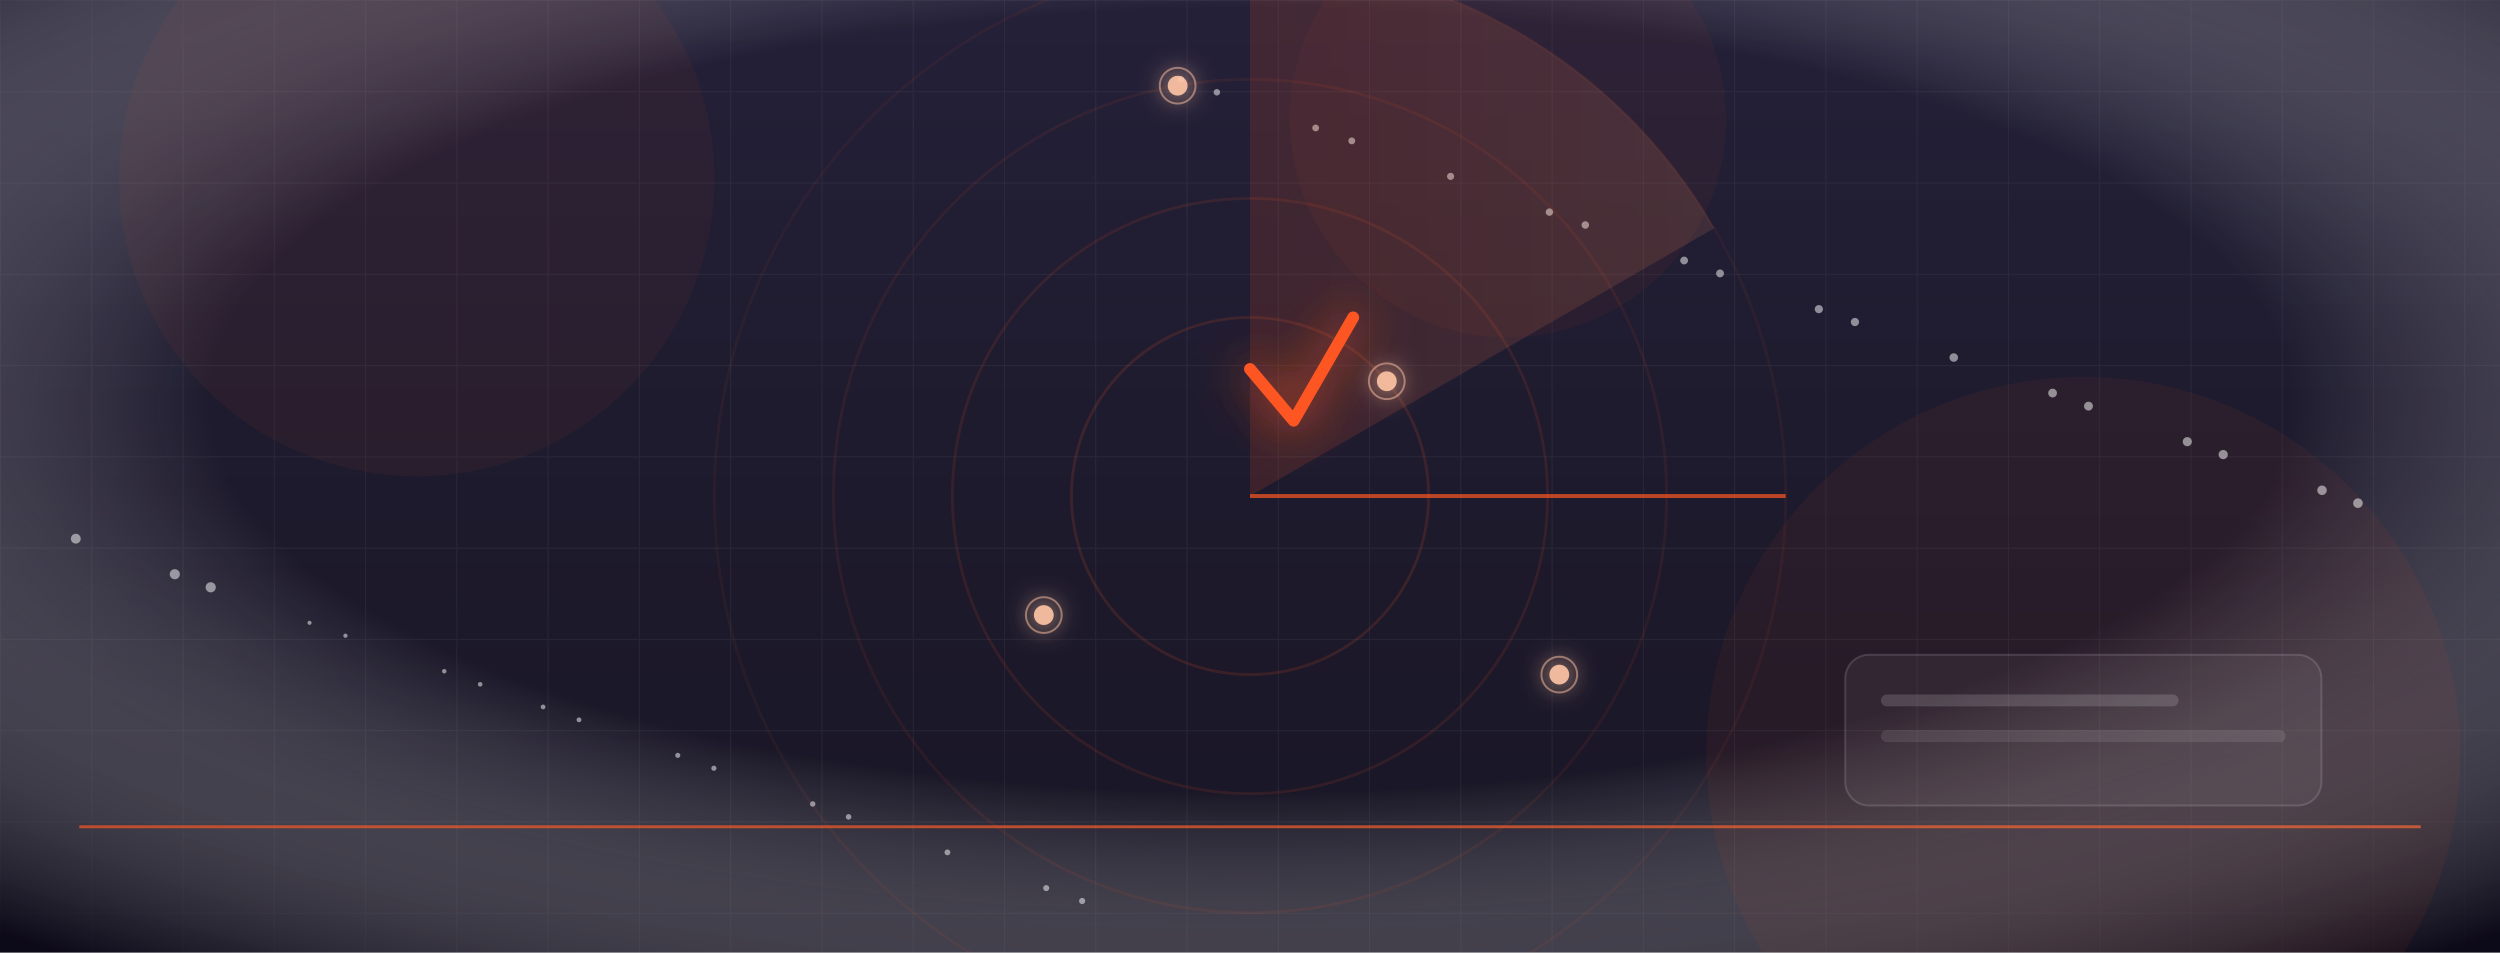
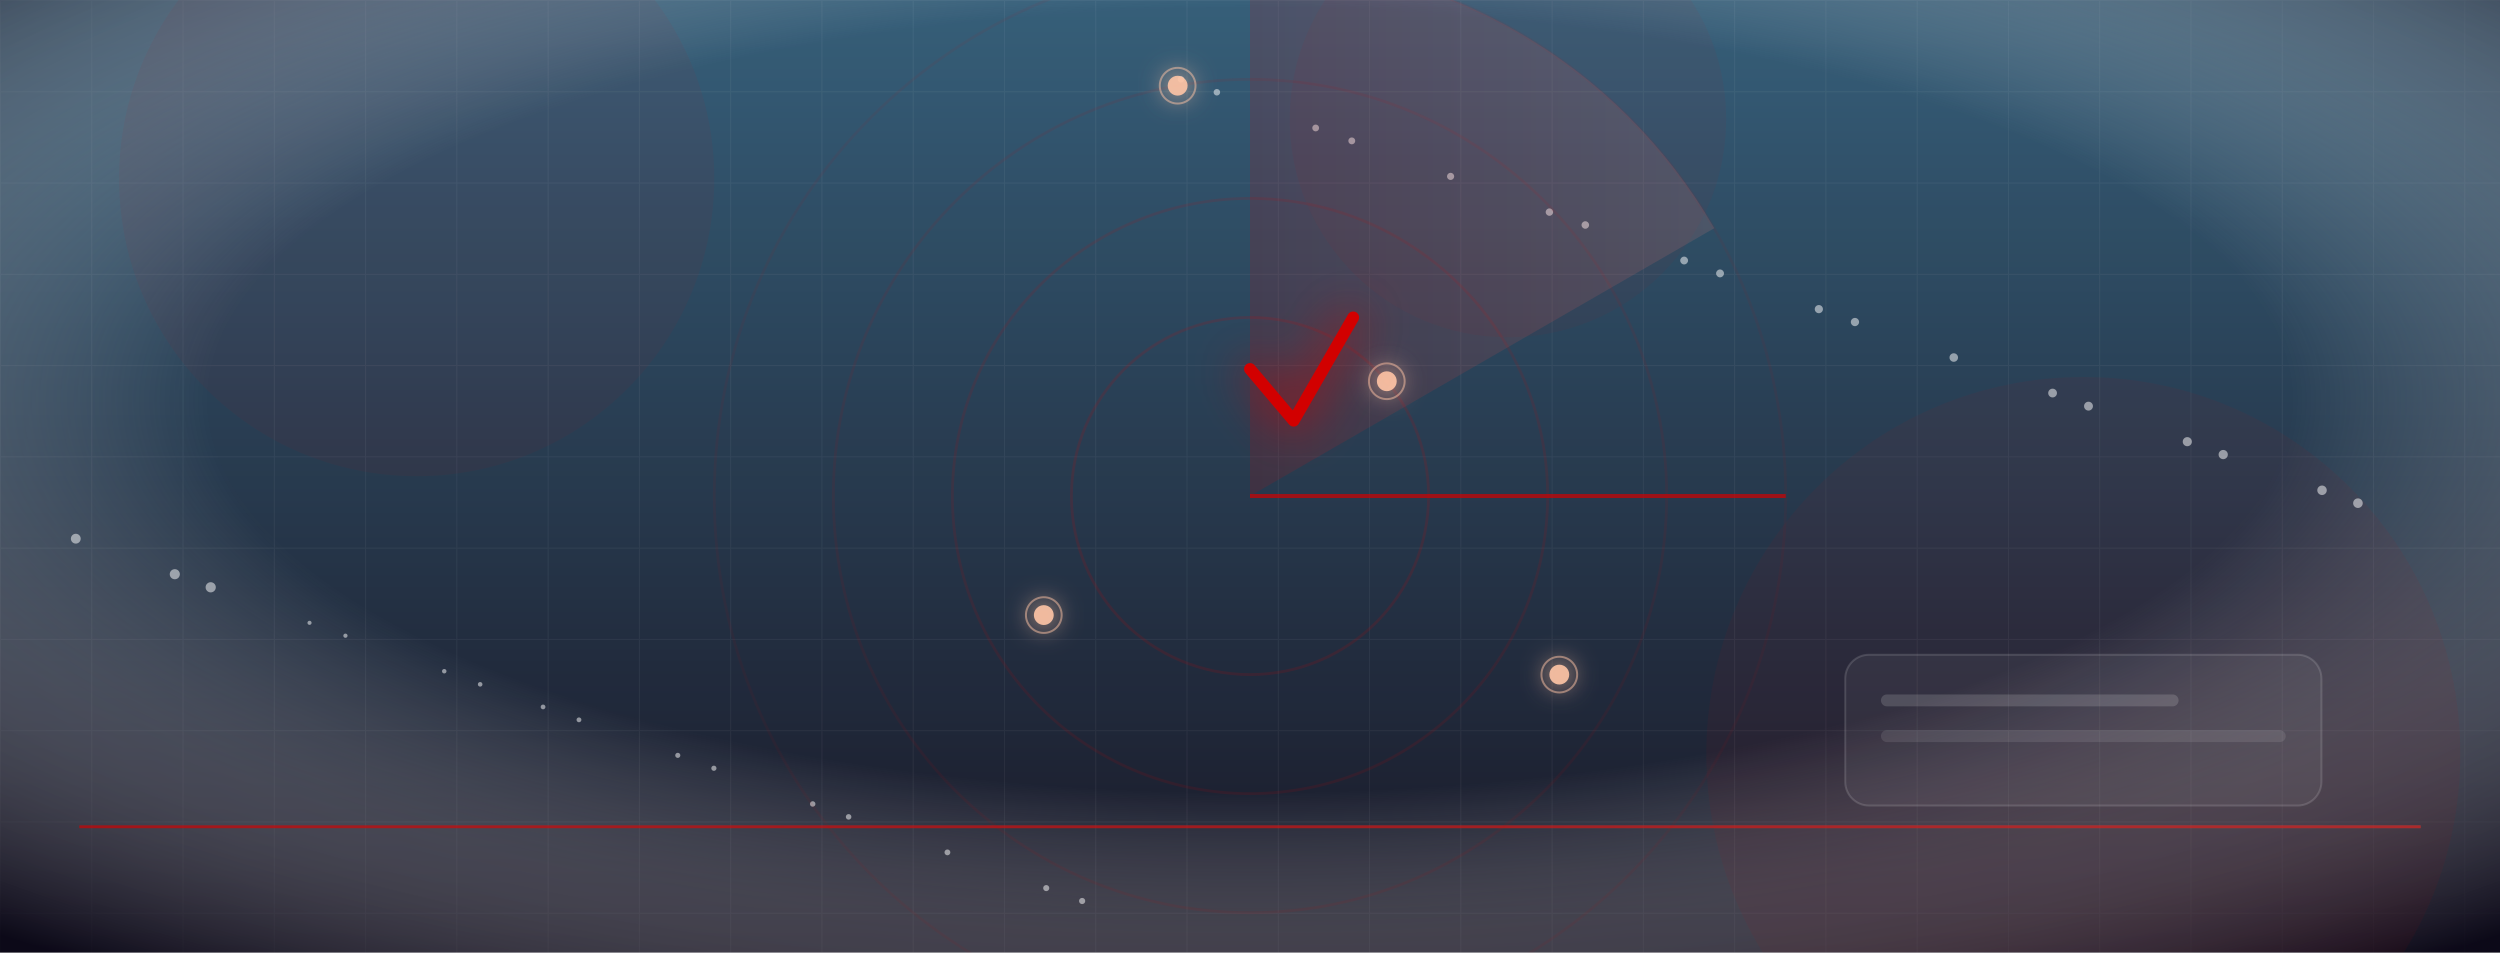
<svg xmlns="http://www.w3.org/2000/svg" viewBox="0 0 1260 480" preserveAspectRatio="xMidYMid slice" width="1260" height="480">
  <defs>
    <linearGradient id="bg" x1="0" y1="0" x2="0" y2="1">
-       <stop offset="0" stop-color="#18142D" />
+       <stop offset="0" stop-color="#2b5672" />
      <stop offset="1" stop-color="#0C0918" />
    </linearGradient>
    <linearGradient id="acc" x1="0" y1="0" x2="1" y2="0">
-       <stop offset="0" stop-color="#FE5722" />
-       <stop offset="1" stop-color="#FF9A62" />
+       <stop offset="0" stop-color="#d20000" />
+       <stop offset="1" stop-color="#ff8a7c" />
    </linearGradient>
    <linearGradient id="accv" x1="0" y1="0" x2="0" y2="1">
-       <stop offset="0" stop-color="#FE5722" />
-       <stop offset="1" stop-color="#FF9A62" />
+       <stop offset="0" stop-color="#d20000" />
+       <stop offset="1" stop-color="#ff8a7c" />
    </linearGradient>
    <radialGradient id="vig" cx="0.5" cy="0.42" r="0.75">
      <stop offset="0.55" stop-color="#FFFFFF" stop-opacity="0.05" />
      <stop offset="1" stop-color="#0C0918" stop-opacity="0.85" />
    </radialGradient>
    <filter id="glow" x="-60%" y="-60%" width="220%" height="220%">
      <feGaussianBlur stdDeviation="6" result="b" />
      <feMerge>
        <feMergeNode in="b" />
        <feMergeNode in="SourceGraphic" />
      </feMerge>
    </filter>
    <filter id="glow2" x="-80%" y="-80%" width="260%" height="260%">
      <feGaussianBlur stdDeviation="12" result="b" />
      <feMerge>
        <feMergeNode in="b" />
        <feMergeNode in="SourceGraphic" />
      </feMerge>
    </filter>
    <pattern id="grid" width="46" height="46" patternUnits="userSpaceOnUse">
      <path d="M46 0H0V46" fill="none" stroke="#FFFFFF" stroke-opacity="0.05" stroke-width="1" />
    </pattern>
  </defs>
  <rect width="1260" height="480" fill="url(#bg)" />
  <rect width="1260" height="480" fill="url(#grid)" />
  <rect width="1260" height="480" fill="url(#vig)" />
-   <circle cx="210" cy="90" r="150" fill="#FE5722" fill-opacity="0.05" />
-   <circle cx="1050" cy="380" r="190" fill="#FE5722" fill-opacity="0.055" />
-   <circle cx="760" cy="60" r="110" fill="#FE5722" fill-opacity="0.045" />
+   <circle cx="210" cy="90" r="150" fill="#d20000" fill-opacity="0.05" />
+   <circle cx="1050" cy="380" r="190" fill="#d20000" fill-opacity="0.055" />
+   <circle cx="760" cy="60" r="110" fill="#d20000" fill-opacity="0.045" />
  <g>
    <circle cx="273.7" cy="356.3" r="1.2" fill="#FFFFFF" fill-opacity="0.5">
      <animate attributeName="opacity" values="0.5;0.08;0.5" dur="5.3s" begin="1.5s" repeatCount="indefinite" />
    </circle>
    <circle cx="527.3" cy="447.6" r="1.54" fill="#FFFFFF" fill-opacity="0.5">
      <animate attributeName="opacity" values="0.5;0.08;0.5" dur="2.6s" begin="2.2s" repeatCount="indefinite" />
    </circle>
    <circle cx="780.9" cy="106.9" r="1.87" fill="#FFFFFF" fill-opacity="0.5">
      <animate attributeName="opacity" values="0.5;0.08;0.5" dur="3.3s" begin="2.8s" repeatCount="indefinite" />
    </circle>
    <circle cx="1034.5" cy="198.1" r="2.21" fill="#FFFFFF" fill-opacity="0.5">
      <animate attributeName="opacity" values="0.5;0.08;0.5" dur="4.0s" begin="0.3s" repeatCount="indefinite" />
    </circle>
    <circle cx="88.1" cy="289.4" r="2.55" fill="#FFFFFF" fill-opacity="0.5">
      <animate attributeName="opacity" values="0.5;0.08;0.5" dur="4.7s" begin="1.0s" repeatCount="indefinite" />
    </circle>
    <circle cx="341.6" cy="380.7" r="1.29" fill="#FFFFFF" fill-opacity="0.5">
      <animate attributeName="opacity" values="0.5;0.08;0.5" dur="5.5s" begin="1.7s" repeatCount="indefinite" />
    </circle>
    <circle cx="595.2" cy="40.0" r="1.63" fill="#FFFFFF" fill-opacity="0.5">
      <animate attributeName="opacity" values="0.5;0.08;0.5" dur="2.8s" begin="2.4s" repeatCount="indefinite" />
    </circle>
    <circle cx="848.8" cy="131.3" r="1.97" fill="#FFFFFF" fill-opacity="0.5">
      <animate attributeName="opacity" values="0.5;0.08;0.5" dur="3.5s" begin="3.0s" repeatCount="indefinite" />
    </circle>
    <circle cx="1102.4" cy="222.6" r="2.3" fill="#FFFFFF" fill-opacity="0.5">
      <animate attributeName="opacity" values="0.5;0.08;0.5" dur="4.2s" begin="0.5s" repeatCount="indefinite" />
    </circle>
    <circle cx="156.0" cy="313.9" r="1.04" fill="#FFFFFF" fill-opacity="0.5">
      <animate attributeName="opacity" values="0.5;0.08;0.5" dur="4.9s" begin="1.2s" repeatCount="indefinite" />
    </circle>
    <circle cx="409.6" cy="405.2" r="1.38" fill="#FFFFFF" fill-opacity="0.5">
      <animate attributeName="opacity" values="0.5;0.08;0.5" dur="2.2s" begin="1.9s" repeatCount="indefinite" />
    </circle>
    <circle cx="663.1" cy="64.5" r="1.72" fill="#FFFFFF" fill-opacity="0.5">
      <animate attributeName="opacity" values="0.5;0.08;0.5" dur="3.0s" begin="2.5s" repeatCount="indefinite" />
    </circle>
    <circle cx="916.7" cy="155.8" r="2.06" fill="#FFFFFF" fill-opacity="0.5">
      <animate attributeName="opacity" values="0.5;0.08;0.5" dur="3.7s" begin="0.0s" repeatCount="indefinite" />
    </circle>
    <circle cx="1170.3" cy="247.1" r="2.39" fill="#FFFFFF" fill-opacity="0.5">
      <animate attributeName="opacity" values="0.5;0.08;0.5" dur="4.4s" begin="0.7s" repeatCount="indefinite" />
    </circle>
    <circle cx="223.9" cy="338.3" r="1.13" fill="#FFFFFF" fill-opacity="0.5">
      <animate attributeName="opacity" values="0.5;0.08;0.5" dur="5.1s" begin="1.4s" repeatCount="indefinite" />
    </circle>
    <circle cx="477.5" cy="429.6" r="1.47" fill="#FFFFFF" fill-opacity="0.5">
      <animate attributeName="opacity" values="0.5;0.08;0.5" dur="2.4s" begin="2.0s" repeatCount="indefinite" />
    </circle>
    <circle cx="731.1" cy="88.9" r="1.81" fill="#FFFFFF" fill-opacity="0.5">
      <animate attributeName="opacity" values="0.5;0.08;0.5" dur="3.2s" begin="2.7s" repeatCount="indefinite" />
    </circle>
    <circle cx="984.7" cy="180.2" r="2.15" fill="#FFFFFF" fill-opacity="0.5">
      <animate attributeName="opacity" values="0.5;0.08;0.5" dur="3.9s" begin="0.2s" repeatCount="indefinite" />
    </circle>
    <circle cx="38.2" cy="271.5" r="2.48" fill="#FFFFFF" fill-opacity="0.5">
      <animate attributeName="opacity" values="0.5;0.08;0.5" dur="4.6s" begin="0.9s" repeatCount="indefinite" />
    </circle>
    <circle cx="291.8" cy="362.8" r="1.22" fill="#FFFFFF" fill-opacity="0.5">
      <animate attributeName="opacity" values="0.5;0.08;0.5" dur="5.3s" begin="1.5s" repeatCount="indefinite" />
    </circle>
    <circle cx="545.4" cy="454.1" r="1.56" fill="#FFFFFF" fill-opacity="0.5">
      <animate attributeName="opacity" values="0.5;0.08;0.5" dur="2.6s" begin="2.2s" repeatCount="indefinite" />
    </circle>
    <circle cx="799.0" cy="113.4" r="1.9" fill="#FFFFFF" fill-opacity="0.5">
      <animate attributeName="opacity" values="0.5;0.08;0.5" dur="3.4s" begin="2.9s" repeatCount="indefinite" />
    </circle>
    <circle cx="1052.6" cy="204.7" r="2.24" fill="#FFFFFF" fill-opacity="0.5">
      <animate attributeName="opacity" values="0.5;0.08;0.5" dur="4.1s" begin="0.4s" repeatCount="indefinite" />
    </circle>
    <circle cx="106.2" cy="296.0" r="2.57" fill="#FFFFFF" fill-opacity="0.5">
      <animate attributeName="opacity" values="0.5;0.08;0.5" dur="4.8s" begin="1.0s" repeatCount="indefinite" />
    </circle>
    <circle cx="359.8" cy="387.2" r="1.31" fill="#FFFFFF" fill-opacity="0.5">
      <animate attributeName="opacity" values="0.5;0.08;0.5" dur="5.5s" begin="1.7s" repeatCount="indefinite" />
    </circle>
    <circle cx="613.3" cy="46.5" r="1.65" fill="#FFFFFF" fill-opacity="0.5">
      <animate attributeName="opacity" values="0.5;0.08;0.5" dur="2.8s" begin="2.4s" repeatCount="indefinite" />
    </circle>
    <circle cx="866.9" cy="137.8" r="1.99" fill="#FFFFFF" fill-opacity="0.5">
      <animate attributeName="opacity" values="0.5;0.08;0.5" dur="3.5s" begin="3.1s" repeatCount="indefinite" />
    </circle>
    <circle cx="1120.5" cy="229.1" r="2.33" fill="#FFFFFF" fill-opacity="0.5">
      <animate attributeName="opacity" values="0.5;0.08;0.5" dur="4.3s" begin="0.6s" repeatCount="indefinite" />
    </circle>
    <circle cx="174.1" cy="320.4" r="1.07" fill="#FFFFFF" fill-opacity="0.5">
      <animate attributeName="opacity" values="0.5;0.08;0.5" dur="5.0s" begin="1.2s" repeatCount="indefinite" />
    </circle>
    <circle cx="427.7" cy="411.7" r="1.4" fill="#FFFFFF" fill-opacity="0.5">
      <animate attributeName="opacity" values="0.5;0.08;0.5" dur="2.3s" begin="1.9s" repeatCount="indefinite" />
    </circle>
    <circle cx="681.3" cy="71.0" r="1.74" fill="#FFFFFF" fill-opacity="0.5">
      <animate attributeName="opacity" values="0.5;0.08;0.5" dur="3.0s" begin="2.6s" repeatCount="indefinite" />
    </circle>
    <circle cx="934.9" cy="162.3" r="2.08" fill="#FFFFFF" fill-opacity="0.5">
      <animate attributeName="opacity" values="0.5;0.08;0.5" dur="3.7s" begin="0.1s" repeatCount="indefinite" />
    </circle>
    <circle cx="1188.4" cy="253.6" r="2.42" fill="#FFFFFF" fill-opacity="0.5">
      <animate attributeName="opacity" values="0.5;0.08;0.5" dur="4.5s" begin="0.7s" repeatCount="indefinite" />
    </circle>
    <circle cx="242.0" cy="344.9" r="1.16" fill="#FFFFFF" fill-opacity="0.5">
      <animate attributeName="opacity" values="0.5;0.08;0.5" dur="5.2s" begin="1.4s" repeatCount="indefinite" />
    </circle>
  </g>
  <rect x="40" y="416" width="1180" height="1.4" fill="url(#acc)" opacity="0.35" />
-   <rect x="40" y="416" width="1180" height="1.4" fill="#FE5722" opacity="0.5">
+   <rect x="40" y="416" width="1180" height="1.4" fill="#d20000" opacity="0.5">
    <animate attributeName="width" values="0;1180;0" dur="9s" repeatCount="indefinite" />
  </rect>
  <rect x="-140" y="0" width="140" height="480" fill="url(#acc)" opacity="0.05">
    <animate attributeName="x" values="-140;1280" dur="11s" repeatCount="indefinite" />
  </rect>
-   <circle cx="630" cy="250" r="90" fill="none" stroke="#FE5722" stroke-opacity="0.14" stroke-width="1.4" />
-   <circle cx="630" cy="250" r="150" fill="none" stroke="#FE5722" stroke-opacity="0.11" stroke-width="1.4" />
-   <circle cx="630" cy="250" r="210" fill="none" stroke="#FE5722" stroke-opacity="0.08" stroke-width="1.4" />
-   <circle cx="630" cy="250" r="270" fill="none" stroke="#FE5722" stroke-opacity="0.06" stroke-width="1.4" />
+   <circle cx="630" cy="250" r="90" fill="none" stroke="#d20000" stroke-opacity="0.14" stroke-width="1.4" />
+   <circle cx="630" cy="250" r="150" fill="none" stroke="#d20000" stroke-opacity="0.11" stroke-width="1.4" />
+   <circle cx="630" cy="250" r="210" fill="none" stroke="#d20000" stroke-opacity="0.08" stroke-width="1.4" />
+   <circle cx="630" cy="250" r="270" fill="none" stroke="#d20000" stroke-opacity="0.06" stroke-width="1.4" />
  <g>
    <path d="M630 250 L630 -20 A270 270 0 0 1 864 115 Z" fill="url(#acc)" opacity="0.14">
      <animateTransform attributeName="transform" type="rotate" from="0 630 250" to="360 630 250" dur="7.5s" repeatCount="indefinite" />
    </path>
  </g>
-   <line x1="630" y1="250" x2="900" y2="250" stroke="#FE5722" stroke-opacity="0.7" stroke-width="2">
+   <line x1="630" y1="250" x2="900" y2="250" stroke="#d20000" stroke-opacity="0.7" stroke-width="2">
    <animateTransform attributeName="transform" type="rotate" from="0 630 250" to="360 630 250" dur="7.5s" repeatCount="indefinite" />
  </line>
  <g filter="url(#glow)">
    <circle cx="785.885" cy="340.0" r="5" fill="#FFC5A6" opacity="0.9">
      <animate attributeName="opacity" values="0.9;0.25;0.9" dur="1.8s" begin="0.8s" repeatCount="indefinite" />
    </circle>
    <circle cx="785.885" cy="340.0" r="9" fill="none" stroke="#FFC5A6" stroke-opacity="0.5">
      <animate attributeName="r" values="5;19" dur="1.8s" begin="0.8s" repeatCount="indefinite" />
      <animate attributeName="stroke-opacity" values="0.5;0;0.5" dur="1.8s" begin="0.8s" repeatCount="indefinite" />
    </circle>
  </g>
  <g filter="url(#glow)">
    <circle cx="526.077" cy="310.0" r="5" fill="#FFC5A6" opacity="0.9">
      <animate attributeName="opacity" values="0.9;0.25;0.9" dur="1.8s" begin="2.2s" repeatCount="indefinite" />
    </circle>
    <circle cx="526.077" cy="310.0" r="9" fill="none" stroke="#FFC5A6" stroke-opacity="0.5">
      <animate attributeName="r" values="5;19" dur="1.8s" begin="2.2s" repeatCount="indefinite" />
      <animate attributeName="stroke-opacity" values="0.5;0;0.5" dur="1.8s" begin="2.2s" repeatCount="indefinite" />
    </circle>
  </g>
  <g filter="url(#glow)">
    <circle cx="593.534" cy="43.19" r="5" fill="#FFC5A6" opacity="0.9">
      <animate attributeName="opacity" values="0.9;0.25;0.9" dur="1.8s" begin="3.4s" repeatCount="indefinite" />
    </circle>
    <circle cx="593.534" cy="43.19" r="9" fill="none" stroke="#FFC5A6" stroke-opacity="0.5">
      <animate attributeName="r" values="5;19" dur="1.8s" begin="3.4s" repeatCount="indefinite" />
      <animate attributeName="stroke-opacity" values="0.5;0;0.5" dur="1.8s" begin="3.4s" repeatCount="indefinite" />
    </circle>
  </g>
  <g filter="url(#glow)">
    <circle cx="698.944" cy="192.149" r="5" fill="#FFC5A6" opacity="0.9">
      <animate attributeName="opacity" values="0.9;0.25;0.9" dur="1.8s" begin="1.5s" repeatCount="indefinite" />
    </circle>
    <circle cx="698.944" cy="192.149" r="9" fill="none" stroke="#FFC5A6" stroke-opacity="0.5">
      <animate attributeName="r" values="5;19" dur="1.8s" begin="1.5s" repeatCount="indefinite" />
      <animate attributeName="stroke-opacity" values="0.5;0;0.5" dur="1.8s" begin="1.5s" repeatCount="indefinite" />
    </circle>
  </g>
-   <path d="M630 186 l22 26 30 -52" fill="none" stroke="#FE5722" stroke-width="6" stroke-linecap="round" stroke-linejoin="round" filter="url(#glow2)" />
+   <path d="M630 186 l22 26 30 -52" fill="none" stroke="#d20000" stroke-width="6" stroke-linecap="round" stroke-linejoin="round" filter="url(#glow2)" />
  <rect x="930" y="330" width="240" height="76" rx="12" fill="#FFFFFF" fill-opacity="0.05" stroke="#FFFFFF" stroke-opacity="0.14" stroke-width="1" />
  <rect x="948" y="350" width="150" height="6" rx="3" fill="#FFFFFF" opacity="0.15" />
  <rect x="948" y="368" width="204" height="6" rx="3" fill="#FFFFFF" opacity="0.1" />
</svg>
